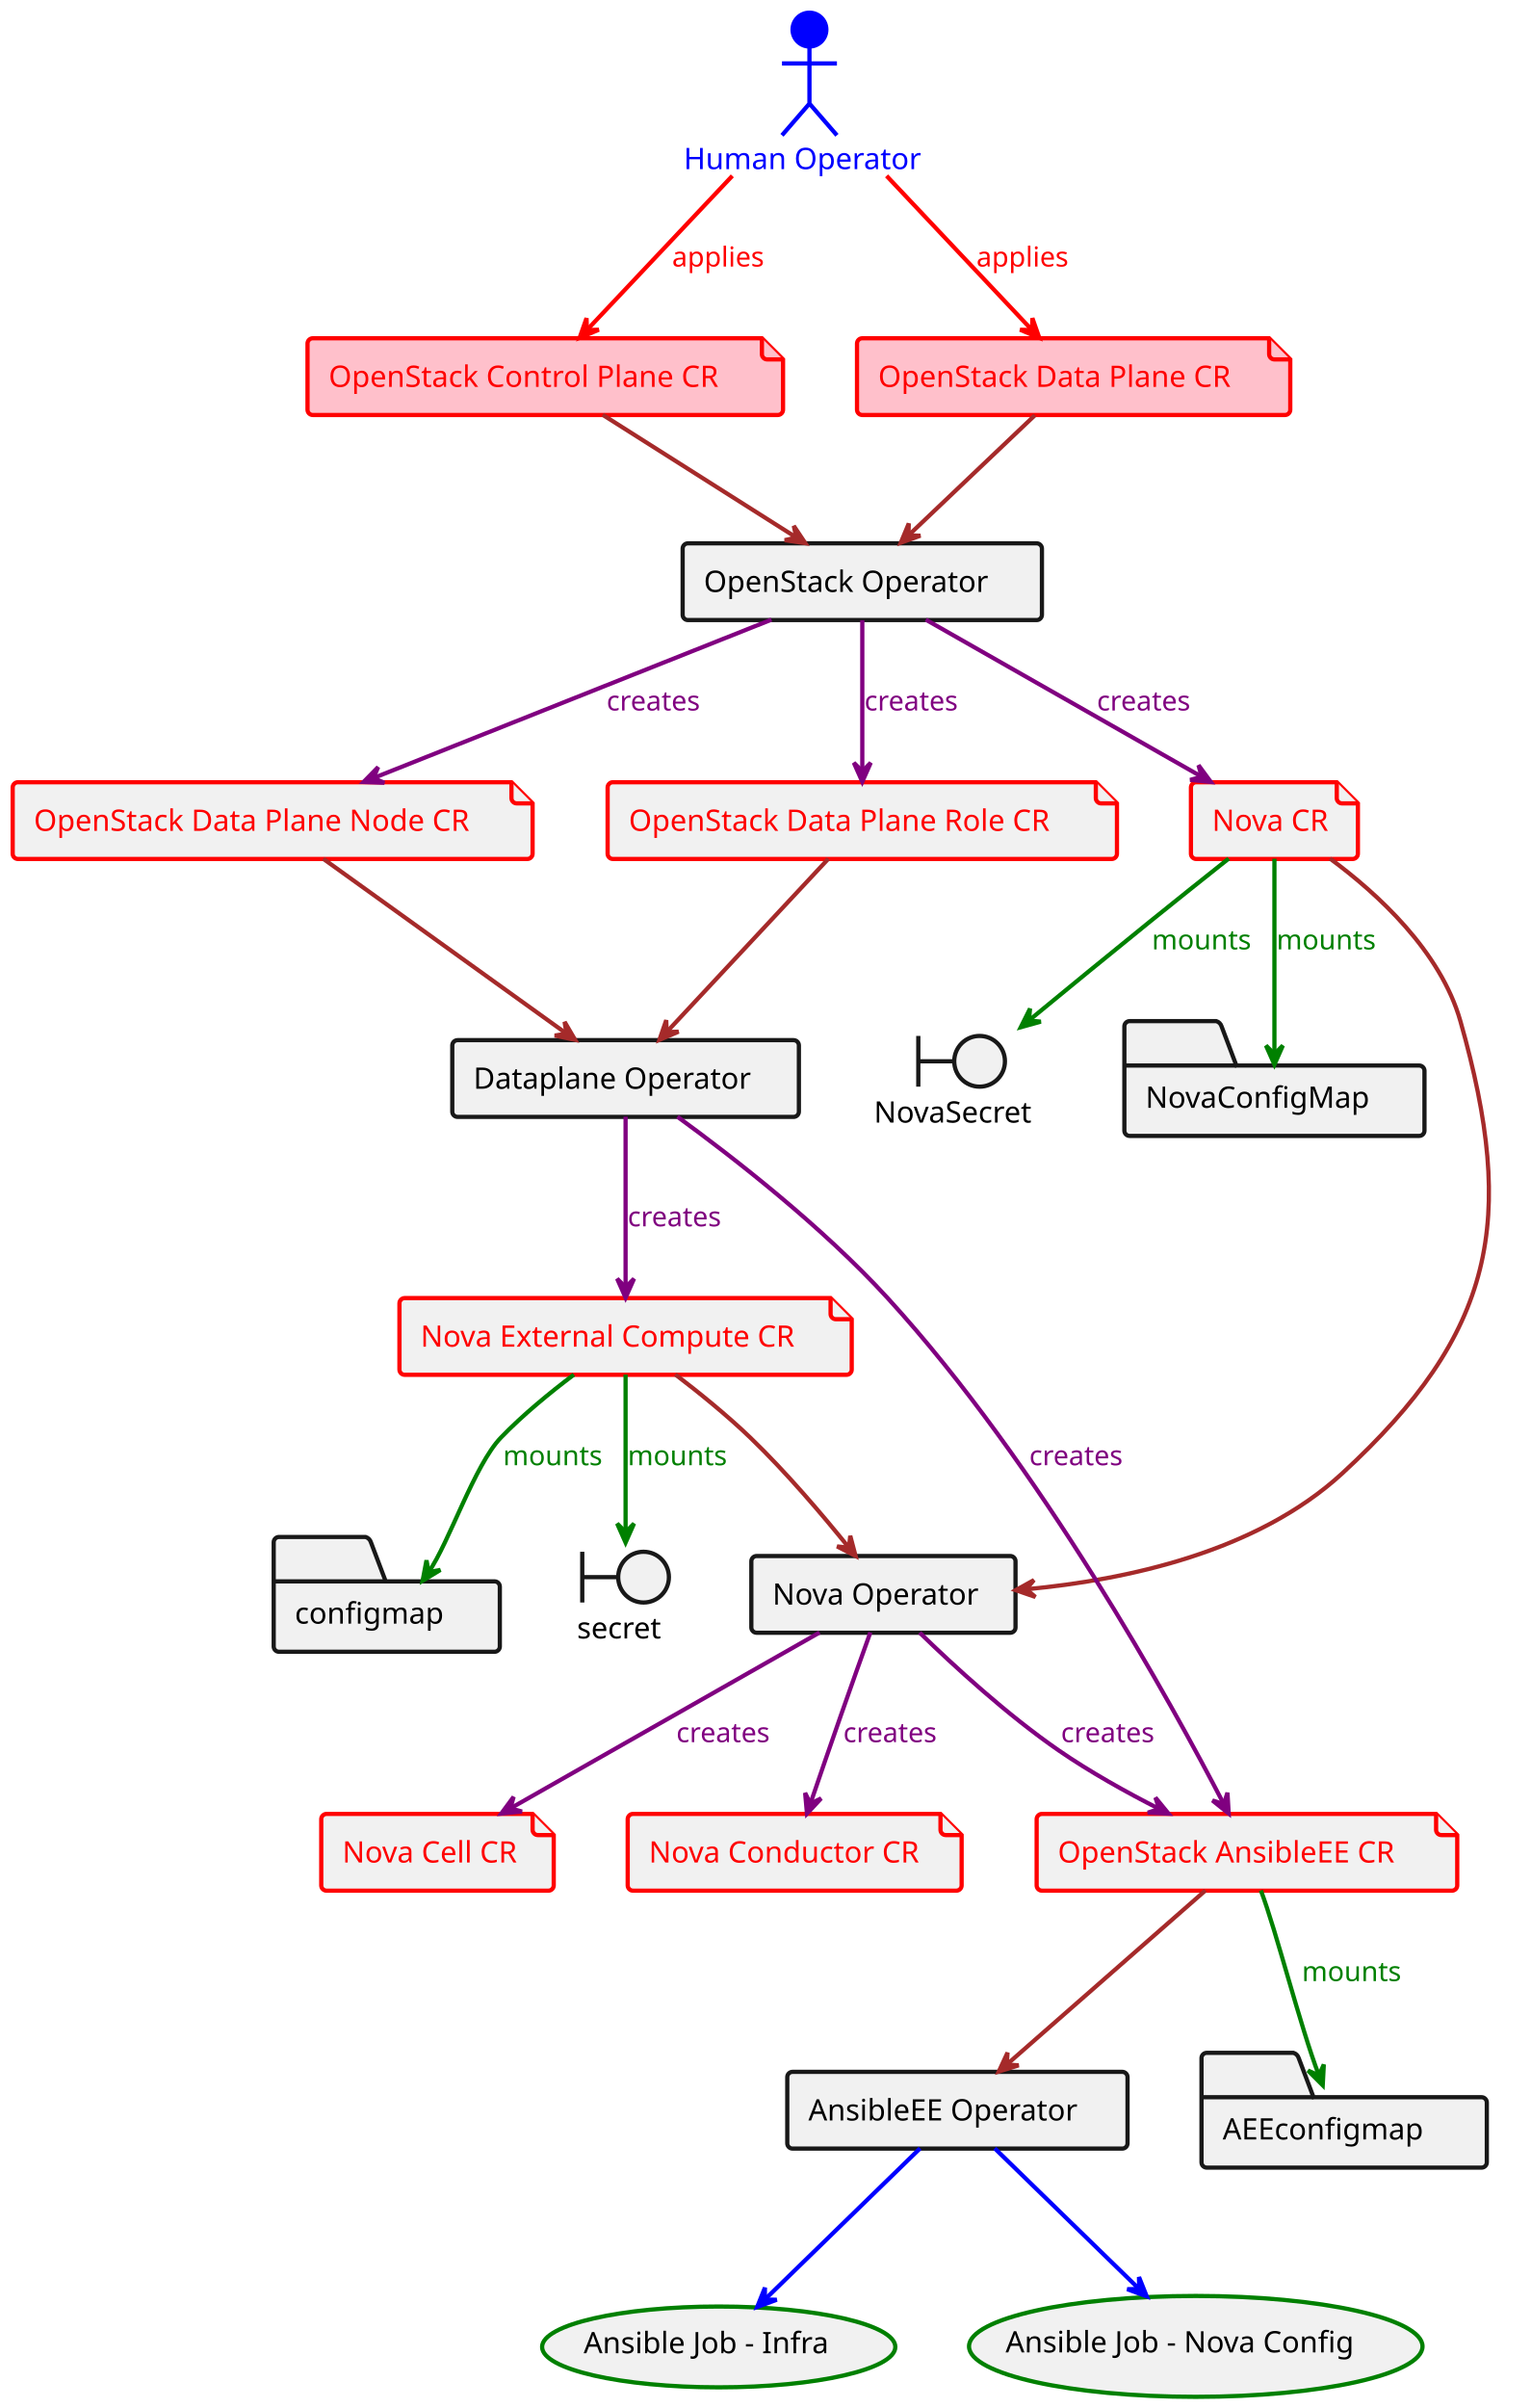
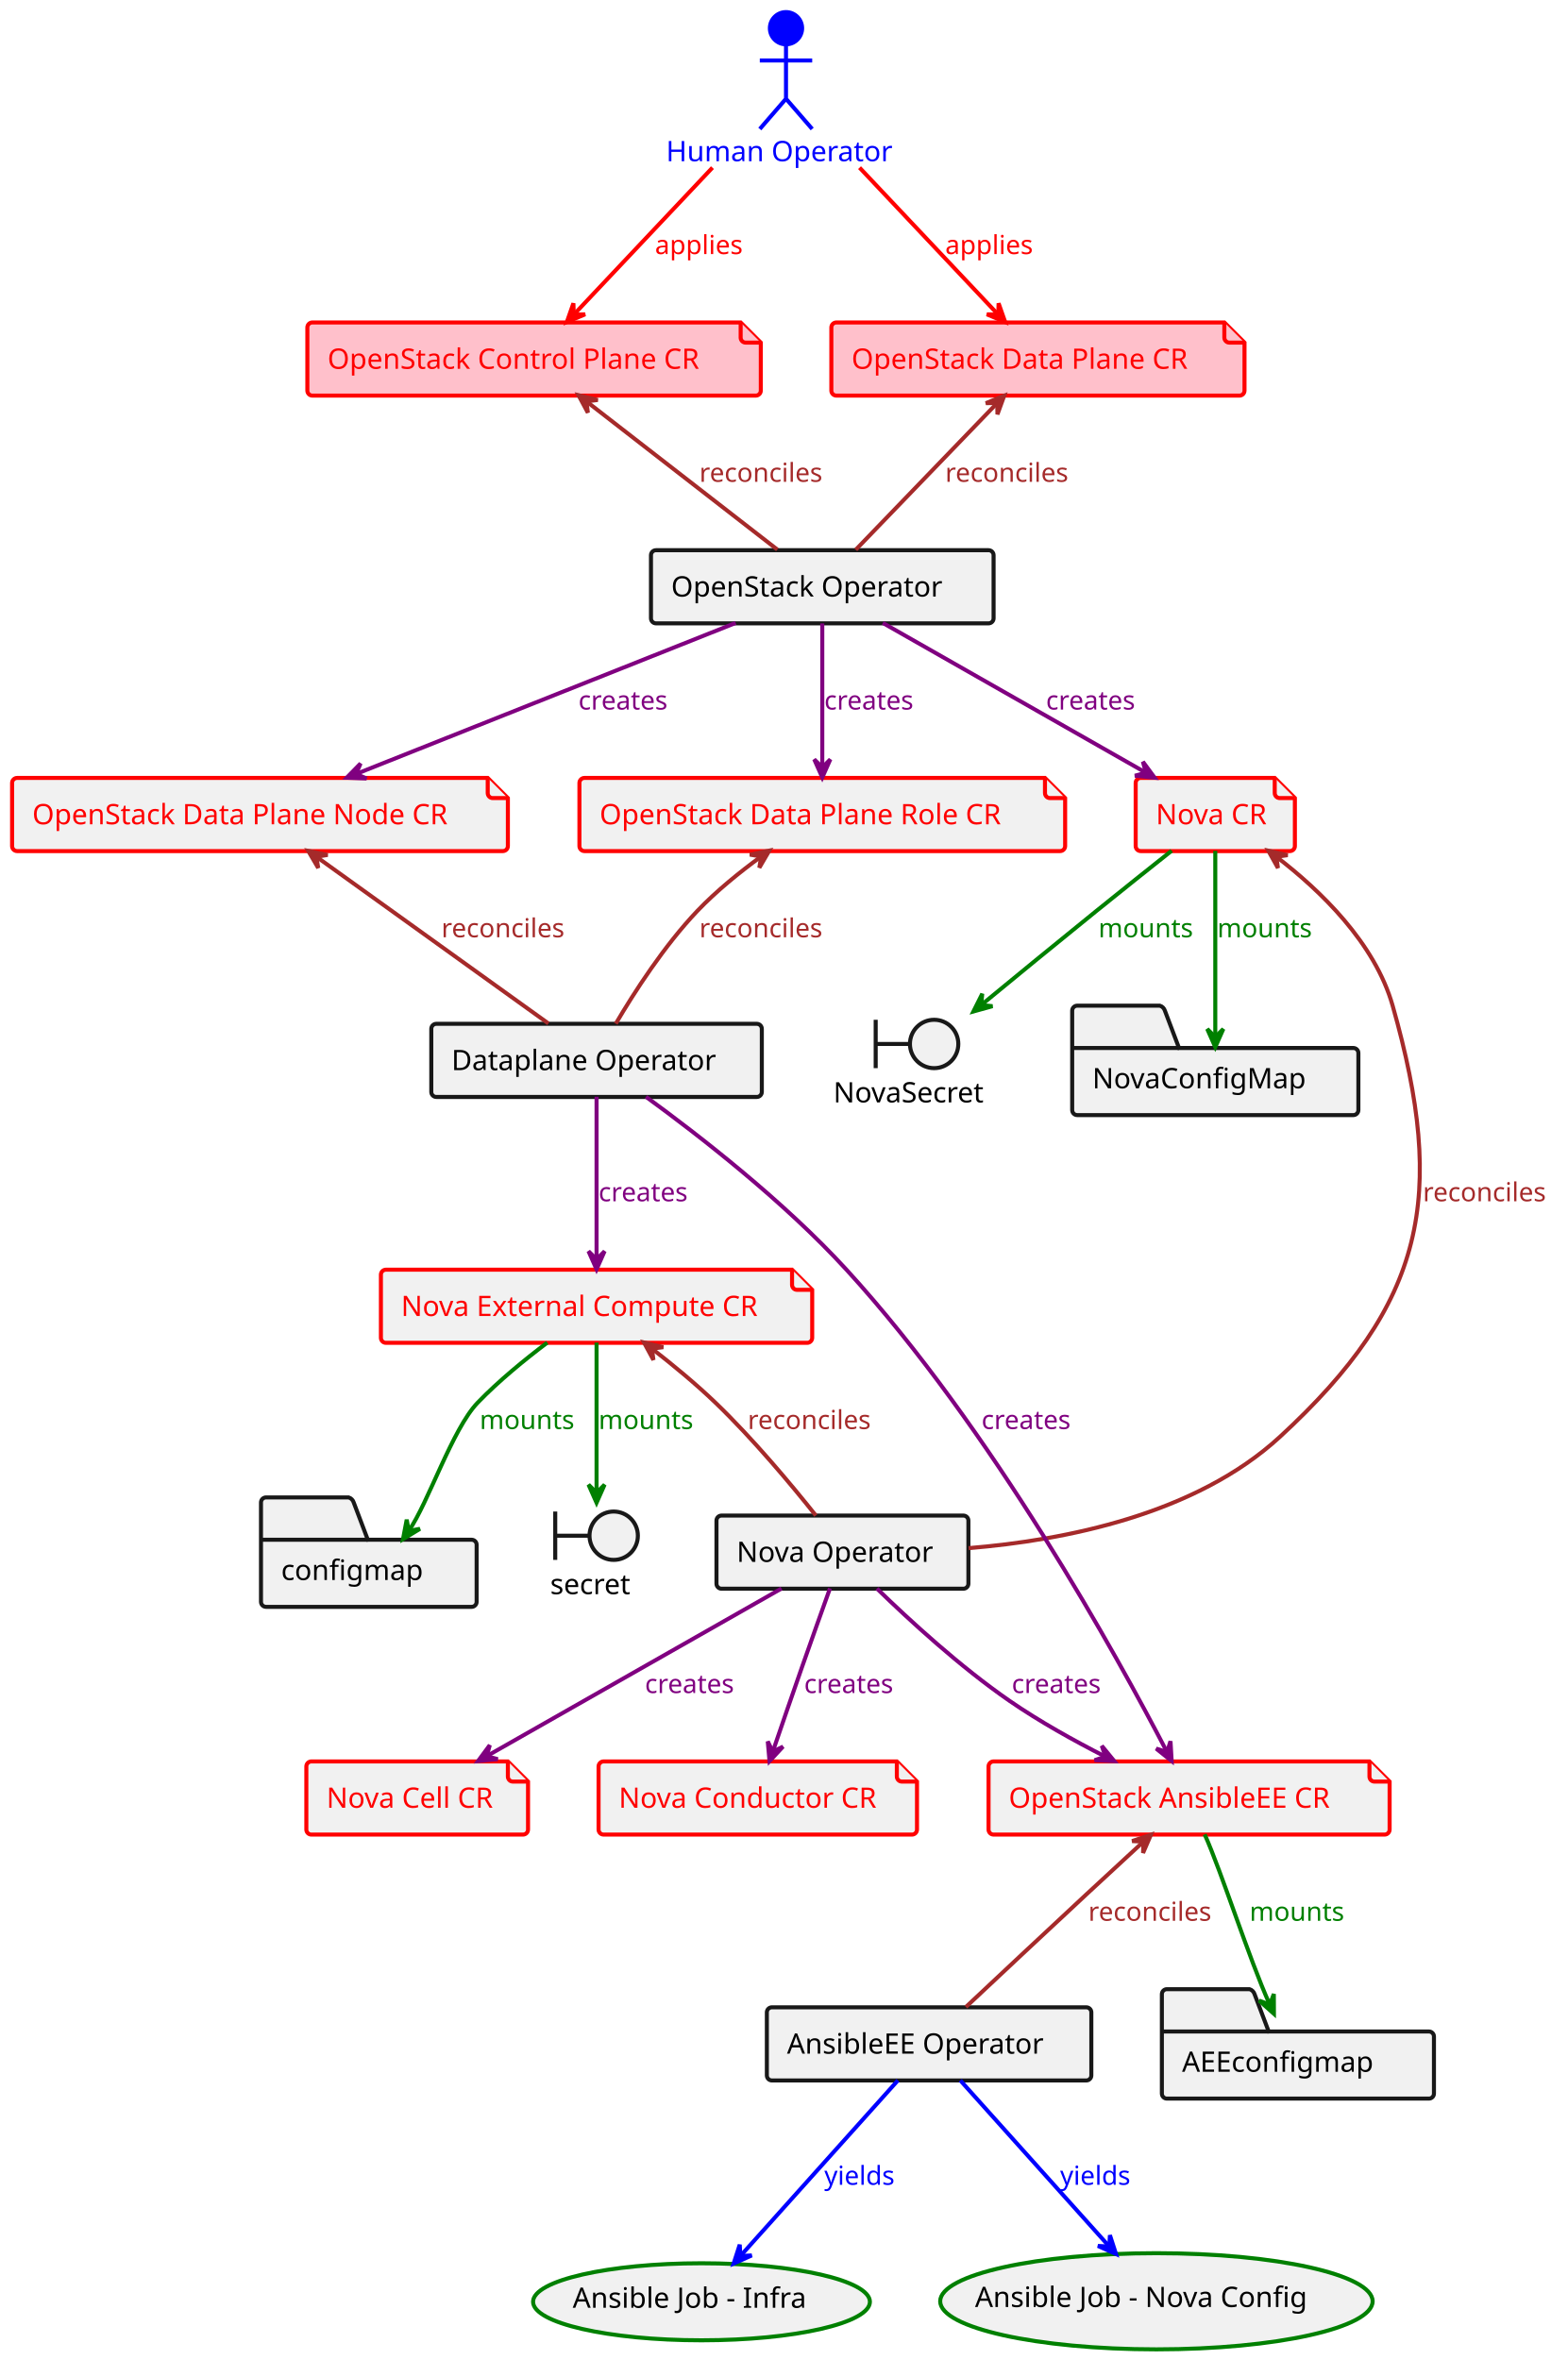
- <svg xmlns="http://www.w3.org/2000/svg" contentStyleType="text/css" height="1139px" preserveAspectRatio="none" style="width:724px;height:1139px;background:#FFFFFF;" version="1.1" viewBox="0 0 724 1139" width="724px" zoomAndPan="magnify">
+ <svg xmlns="http://www.w3.org/2000/svg" contentStyleType="text/css" height="1171px" preserveAspectRatio="none" style="width:778px;height:1171px;background:#FFFFFF;" version="1.1" viewBox="0 0 778 1171" width="778px" zoomAndPan="magnify">
  <defs />
  <g>
    <g id="elem_user">
-       <ellipse cx="383" cy="14" fill="#0000FF" rx="8" ry="8" style="stroke:#0000FF;stroke-width:2.0;" />
-       <path d="M383,22 L383,49 M370,30 L396,30 M383,49 L370,64 M383,49 L396,64 " fill="none" style="stroke:#0000FF;stroke-width:2.0;" />
-       <text fill="#0000FF" font-family="sans-serif" font-size="14" lengthAdjust="spacing" textLength="119" x="323.5" y="79.995">Human Operator</text>
+       <ellipse cx="390" cy="14" fill="#0000FF" rx="8" ry="8" style="stroke:#0000FF;stroke-width:2.0;" />
+       <path d="M390,22 L390,49 M377,30 L403,30 M390,49 L377,64 M390,49 L403,64 " fill="none" style="stroke:#0000FF;stroke-width:2.0;" />
+       <text fill="#0000FF" font-family="sans-serif" font-size="14" lengthAdjust="spacing" textLength="119" x="330.5" y="79.995">Human Operator</text>
    </g>
    <g id="elem_OCPCR">
-       <path d="M145.5,162.5 L145.5,193.797 A2.5,2.5 0 0 0 148,196.297 L368,196.297 A2.5,2.5 0 0 0 370.5,193.797 L370.5,170 L360.5,160 L148,160 A2.5,2.5 0 0 0 145.5,162.5 " fill="#FFC0CB" style="stroke:#FF0000;stroke-width:2.0;" />
-       <path d="M360.5,160 L360.5,167.5 A2.5,2.5 0 0 0 363,170 L370.5,170 " fill="#FFC0CB" style="stroke:#FF0000;stroke-width:2.0;" />
-       <text fill="#FF0000" font-family="sans-serif" font-size="14" lengthAdjust="spacing" textLength="205" x="155.5" y="182.995">OpenStack Control Plane CR</text>
+       <path d="M152.5,162.5 L152.5,193.797 A2.5,2.5 0 0 0 155,196.297 L375,196.297 A2.5,2.5 0 0 0 377.5,193.797 L377.5,170 L367.5,160 L155,160 A2.5,2.5 0 0 0 152.5,162.5 " fill="#FFC0CB" style="stroke:#FF0000;stroke-width:2.0;" />
+       <path d="M367.5,160 L367.5,167.5 A2.5,2.5 0 0 0 370,170 L377.5,170 " fill="#FFC0CB" style="stroke:#FF0000;stroke-width:2.0;" />
+       <text fill="#FF0000" font-family="sans-serif" font-size="14" lengthAdjust="spacing" textLength="205" x="162.5" y="182.995">OpenStack Control Plane CR</text>
    </g>
    <g id="elem_ODPCR">
-       <path d="M405.5,162.5 L405.5,193.797 A2.5,2.5 0 0 0 408,196.297 L608,196.297 A2.5,2.5 0 0 0 610.5,193.797 L610.5,170 L600.5,160 L408,160 A2.5,2.5 0 0 0 405.5,162.5 " fill="#FFC0CB" style="stroke:#FF0000;stroke-width:2.0;" />
-       <path d="M600.5,160 L600.5,167.5 A2.5,2.5 0 0 0 603,170 L610.5,170 " fill="#FFC0CB" style="stroke:#FF0000;stroke-width:2.0;" />
-       <text fill="#FF0000" font-family="sans-serif" font-size="14" lengthAdjust="spacing" textLength="185" x="415.5" y="182.995">OpenStack Data Plane CR</text>
+       <path d="M412.5,162.5 L412.5,193.797 A2.5,2.5 0 0 0 415,196.297 L615,196.297 A2.5,2.5 0 0 0 617.5,193.797 L617.5,170 L607.5,160 L415,160 A2.5,2.5 0 0 0 412.5,162.5 " fill="#FFC0CB" style="stroke:#FF0000;stroke-width:2.0;" />
+       <path d="M607.5,160 L607.5,167.5 A2.5,2.5 0 0 0 610,170 L617.5,170 " fill="#FFC0CB" style="stroke:#FF0000;stroke-width:2.0;" />
+       <text fill="#FF0000" font-family="sans-serif" font-size="14" lengthAdjust="spacing" textLength="185" x="422.5" y="182.995">OpenStack Data Plane CR</text>
    </g>
    <g id="elem_ODPNCR">
-       <path d="M6,372.5 L6,403.797 A2.5,2.5 0 0 0 8.5,406.297 L249.5,406.297 A2.5,2.5 0 0 0 252,403.797 L252,380 L242,370 L8.5,370 A2.5,2.5 0 0 0 6,372.5 " fill="#F1F1F1" style="stroke:#FF0000;stroke-width:2.0;" />
-       <path d="M242,370 L242,377.5 A2.5,2.5 0 0 0 244.5,380 L252,380 " fill="#F1F1F1" style="stroke:#FF0000;stroke-width:2.0;" />
-       <text fill="#FF0000" font-family="sans-serif" font-size="14" lengthAdjust="spacing" textLength="226" x="16" y="392.995">OpenStack Data Plane Node CR</text>
+       <path d="M6,388.5 L6,419.797 A2.5,2.5 0 0 0 8.5,422.297 L249.5,422.297 A2.5,2.5 0 0 0 252,419.797 L252,396 L242,386 L8.5,386 A2.5,2.5 0 0 0 6,388.5 " fill="#F1F1F1" style="stroke:#FF0000;stroke-width:2.0;" />
+       <path d="M242,386 L242,393.5 A2.5,2.5 0 0 0 244.5,396 L252,396 " fill="#F1F1F1" style="stroke:#FF0000;stroke-width:2.0;" />
+       <text fill="#FF0000" font-family="sans-serif" font-size="14" lengthAdjust="spacing" textLength="226" x="16" y="408.995">OpenStack Data Plane Node CR</text>
    </g>
    <g id="elem_ODPRCR">
-       <path d="M287.5,372.5 L287.5,403.797 A2.5,2.5 0 0 0 290,406.297 L526,406.297 A2.5,2.5 0 0 0 528.5,403.797 L528.5,380 L518.5,370 L290,370 A2.5,2.5 0 0 0 287.5,372.5 " fill="#F1F1F1" style="stroke:#FF0000;stroke-width:2.0;" />
-       <path d="M518.5,370 L518.5,377.5 A2.5,2.5 0 0 0 521,380 L528.5,380 " fill="#F1F1F1" style="stroke:#FF0000;stroke-width:2.0;" />
-       <text fill="#FF0000" font-family="sans-serif" font-size="14" lengthAdjust="spacing" textLength="221" x="297.5" y="392.995">OpenStack Data Plane Role CR</text>
+       <path d="M287.5,388.5 L287.5,419.797 A2.5,2.5 0 0 0 290,422.297 L526,422.297 A2.5,2.5 0 0 0 528.5,419.797 L528.5,396 L518.5,386 L290,386 A2.5,2.5 0 0 0 287.5,388.5 " fill="#F1F1F1" style="stroke:#FF0000;stroke-width:2.0;" />
+       <path d="M518.5,386 L518.5,393.5 A2.5,2.5 0 0 0 521,396 L528.5,396 " fill="#F1F1F1" style="stroke:#FF0000;stroke-width:2.0;" />
+       <text fill="#FF0000" font-family="sans-serif" font-size="14" lengthAdjust="spacing" textLength="221" x="297.5" y="408.995">OpenStack Data Plane Role CR</text>
    </g>
    <g id="elem_NCR">
-       <path d="M563.5,372.5 L563.5,403.797 A2.5,2.5 0 0 0 566,406.297 L640,406.297 A2.5,2.5 0 0 0 642.5,403.797 L642.5,380 L632.5,370 L566,370 A2.5,2.5 0 0 0 563.5,372.5 " fill="#F1F1F1" style="stroke:#FF0000;stroke-width:2.0;" />
-       <path d="M632.5,370 L632.5,377.5 A2.5,2.5 0 0 0 635,380 L642.5,380 " fill="#F1F1F1" style="stroke:#FF0000;stroke-width:2.0;" />
-       <text fill="#FF0000" font-family="sans-serif" font-size="14" lengthAdjust="spacing" textLength="59" x="573.5" y="392.995">Nova CR</text>
+       <path d="M563.5,388.5 L563.5,419.797 A2.5,2.5 0 0 0 566,422.297 L640,422.297 A2.5,2.5 0 0 0 642.5,419.797 L642.5,396 L632.5,386 L566,386 A2.5,2.5 0 0 0 563.5,388.5 " fill="#F1F1F1" style="stroke:#FF0000;stroke-width:2.0;" />
+       <path d="M632.5,386 L632.5,393.5 A2.5,2.5 0 0 0 635,396 L642.5,396 " fill="#F1F1F1" style="stroke:#FF0000;stroke-width:2.0;" />
+       <text fill="#FF0000" font-family="sans-serif" font-size="14" lengthAdjust="spacing" textLength="59" x="573.5" y="408.995">Nova CR</text>
    </g>
    <g id="elem_AEECR">
-       <path d="M490.5,860.5 L490.5,891.797 A2.5,2.5 0 0 0 493,894.297 L687,894.297 A2.5,2.5 0 0 0 689.5,891.797 L689.5,868 L679.5,858 L493,858 A2.5,2.5 0 0 0 490.5,860.5 " fill="#F1F1F1" style="stroke:#FF0000;stroke-width:2.0;" />
-       <path d="M679.5,858 L679.5,865.5 A2.5,2.5 0 0 0 682,868 L689.5,868 " fill="#F1F1F1" style="stroke:#FF0000;stroke-width:2.0;" />
-       <text fill="#FF0000" font-family="sans-serif" font-size="14" lengthAdjust="spacing" textLength="179" x="500.5" y="880.995">OpenStack AnsibleEE CR</text>
+       <path d="M490.5,876.5 L490.5,907.797 A2.5,2.5 0 0 0 493,910.297 L687,910.297 A2.5,2.5 0 0 0 689.5,907.797 L689.5,884 L679.5,874 L493,874 A2.5,2.5 0 0 0 490.5,876.5 " fill="#F1F1F1" style="stroke:#FF0000;stroke-width:2.0;" />
+       <path d="M679.5,874 L679.5,881.5 A2.5,2.5 0 0 0 682,884 L689.5,884 " fill="#F1F1F1" style="stroke:#FF0000;stroke-width:2.0;" />
+       <text fill="#FF0000" font-family="sans-serif" font-size="14" lengthAdjust="spacing" textLength="179" x="500.5" y="896.995">OpenStack AnsibleEE CR</text>
    </g>
    <g id="elem_NECCR">
-       <path d="M189,616.5 L189,647.797 A2.5,2.5 0 0 0 191.5,650.297 L400.5,650.297 A2.5,2.5 0 0 0 403,647.797 L403,624 L393,614 L191.5,614 A2.5,2.5 0 0 0 189,616.5 " fill="#F1F1F1" style="stroke:#FF0000;stroke-width:2.0;" />
-       <path d="M393,614 L393,621.5 A2.5,2.5 0 0 0 395.5,624 L403,624 " fill="#F1F1F1" style="stroke:#FF0000;stroke-width:2.0;" />
-       <text fill="#FF0000" font-family="sans-serif" font-size="14" lengthAdjust="spacing" textLength="194" x="199" y="636.995">Nova External Compute CR</text>
+       <path d="M189,632.5 L189,663.797 A2.5,2.5 0 0 0 191.5,666.297 L400.5,666.297 A2.5,2.5 0 0 0 403,663.797 L403,640 L393,630 L191.5,630 A2.5,2.5 0 0 0 189,632.5 " fill="#F1F1F1" style="stroke:#FF0000;stroke-width:2.0;" />
+       <path d="M393,630 L393,637.5 A2.5,2.5 0 0 0 395.5,640 L403,640 " fill="#F1F1F1" style="stroke:#FF0000;stroke-width:2.0;" />
+       <text fill="#FF0000" font-family="sans-serif" font-size="14" lengthAdjust="spacing" textLength="194" x="199" y="652.995">Nova External Compute CR</text>
    </g>
    <g id="elem_NCeCR">
-       <path d="M152,860.5 L152,891.797 A2.5,2.5 0 0 0 154.5,894.297 L259.5,894.297 A2.5,2.5 0 0 0 262,891.797 L262,868 L252,858 L154.5,858 A2.5,2.5 0 0 0 152,860.5 " fill="#F1F1F1" style="stroke:#FF0000;stroke-width:2.0;" />
-       <path d="M252,858 L252,865.5 A2.5,2.5 0 0 0 254.5,868 L262,868 " fill="#F1F1F1" style="stroke:#FF0000;stroke-width:2.0;" />
-       <text fill="#FF0000" font-family="sans-serif" font-size="14" lengthAdjust="spacing" textLength="90" x="162" y="880.995">Nova Cell CR</text>
+       <path d="M152,876.5 L152,907.797 A2.5,2.5 0 0 0 154.5,910.297 L259.5,910.297 A2.5,2.5 0 0 0 262,907.797 L262,884 L252,874 L154.5,874 A2.5,2.5 0 0 0 152,876.5 " fill="#F1F1F1" style="stroke:#FF0000;stroke-width:2.0;" />
+       <path d="M252,874 L252,881.5 A2.5,2.5 0 0 0 254.5,884 L262,884 " fill="#F1F1F1" style="stroke:#FF0000;stroke-width:2.0;" />
+       <text fill="#FF0000" font-family="sans-serif" font-size="14" lengthAdjust="spacing" textLength="90" x="162" y="896.995">Nova Cell CR</text>
    </g>
    <g id="elem_NCoCR">
-       <path d="M297,860.5 L297,891.797 A2.5,2.5 0 0 0 299.5,894.297 L452.5,894.297 A2.5,2.5 0 0 0 455,891.797 L455,868 L445,858 L299.5,858 A2.5,2.5 0 0 0 297,860.5 " fill="#F1F1F1" style="stroke:#FF0000;stroke-width:2.0;" />
-       <path d="M445,858 L445,865.5 A2.5,2.5 0 0 0 447.5,868 L455,868 " fill="#F1F1F1" style="stroke:#FF0000;stroke-width:2.0;" />
-       <text fill="#FF0000" font-family="sans-serif" font-size="14" lengthAdjust="spacing" textLength="138" x="307" y="880.995">Nova Conductor CR</text>
+       <path d="M297,876.5 L297,907.797 A2.5,2.5 0 0 0 299.5,910.297 L452.5,910.297 A2.5,2.5 0 0 0 455,907.797 L455,884 L445,874 L299.5,874 A2.5,2.5 0 0 0 297,876.5 " fill="#F1F1F1" style="stroke:#FF0000;stroke-width:2.0;" />
+       <path d="M445,874 L445,881.5 A2.5,2.5 0 0 0 447.5,884 L455,884 " fill="#F1F1F1" style="stroke:#FF0000;stroke-width:2.0;" />
+       <text fill="#FF0000" font-family="sans-serif" font-size="14" lengthAdjust="spacing" textLength="138" x="307" y="896.995">Nova Conductor CR</text>
    </g>
    <g id="elem_OSOp">
-       <rect fill="#F1F1F1" height="36.297" rx="2.5" ry="2.5" style="stroke:#181818;stroke-width:2.0;" width="170" x="323" y="257" />
-       <text fill="#000000" font-family="sans-serif" font-size="14" lengthAdjust="spacing" textLength="150" x="333" y="279.995">OpenStack Operator</text>
+       <rect fill="#F1F1F1" height="36.297" rx="2.5" ry="2.5" style="stroke:#181818;stroke-width:2.0;" width="170" x="323" y="273" />
+       <text fill="#000000" font-family="sans-serif" font-size="14" lengthAdjust="spacing" textLength="150" x="333" y="295.995">OpenStack Operator</text>
    </g>
    <g id="elem_DOp">
-       <rect fill="#F1F1F1" height="36.297" rx="2.5" ry="2.5" style="stroke:#181818;stroke-width:2.0;" width="164" x="214" y="492" />
-       <text fill="#000000" font-family="sans-serif" font-size="14" lengthAdjust="spacing" textLength="144" x="224" y="514.995">Dataplane Operator</text>
+       <rect fill="#F1F1F1" height="36.297" rx="2.5" ry="2.5" style="stroke:#181818;stroke-width:2.0;" width="164" x="214" y="508" />
+       <text fill="#000000" font-family="sans-serif" font-size="14" lengthAdjust="spacing" textLength="144" x="224" y="530.995">Dataplane Operator</text>
    </g>
    <g id="elem_NOp">
-       <rect fill="#F1F1F1" height="36.297" rx="2.5" ry="2.5" style="stroke:#181818;stroke-width:2.0;" width="125" x="355.5" y="736" />
-       <text fill="#000000" font-family="sans-serif" font-size="14" lengthAdjust="spacing" textLength="105" x="365.5" y="758.995">Nova Operator</text>
+       <rect fill="#F1F1F1" height="36.297" rx="2.5" ry="2.5" style="stroke:#181818;stroke-width:2.0;" width="125" x="355.5" y="752" />
+       <text fill="#000000" font-family="sans-serif" font-size="14" lengthAdjust="spacing" textLength="105" x="365.5" y="774.995">Nova Operator</text>
    </g>
    <g id="elem_AEEOp">
-       <rect fill="#F1F1F1" height="36.297" rx="2.5" ry="2.5" style="stroke:#181818;stroke-width:2.0;" width="161" x="372.5" y="980" />
-       <text fill="#000000" font-family="sans-serif" font-size="14" lengthAdjust="spacing" textLength="141" x="382.5" y="1002.995">AnsibleEE Operator</text>
+       <rect fill="#F1F1F1" height="36.297" rx="2.5" ry="2.5" style="stroke:#181818;stroke-width:2.0;" width="161" x="380.5" y="996" />
+       <text fill="#000000" font-family="sans-serif" font-size="14" lengthAdjust="spacing" textLength="141" x="390.5" y="1018.995">AnsibleEE Operator</text>
    </g>
    <g id="elem_AJI">
-       <ellipse cx="340.066" cy="1110.113" fill="#F1F1F1" rx="83.566" ry="19.113" style="stroke:#008000;stroke-width:2.0;" />
-       <text fill="#000000" font-family="sans-serif" font-size="14" lengthAdjust="spacing" textLength="127" x="276.162" y="1113.097">Ansible Job - Infra</text>
+       <ellipse cx="348.066" cy="1142.113" fill="#F1F1F1" rx="83.566" ry="19.113" style="stroke:#008000;stroke-width:2.0;" />
+       <text fill="#000000" font-family="sans-serif" font-size="14" lengthAdjust="spacing" textLength="127" x="284.162" y="1145.097">Ansible Job - Infra</text>
    </g>
    <g id="elem_AJNC">
-       <ellipse cx="565.788" cy="1109.858" fill="#F1F1F1" rx="107.288" ry="23.858" style="stroke:#008000;stroke-width:2.0;" />
-       <text fill="#000000" font-family="sans-serif" font-size="14" lengthAdjust="spacing" textLength="180" x="475.788" y="1112.704">Ansible Job - Nova Config</text>
+       <ellipse cx="573.788" cy="1141.858" fill="#F1F1F1" rx="107.288" ry="23.858" style="stroke:#008000;stroke-width:2.0;" />
+       <text fill="#000000" font-family="sans-serif" font-size="14" lengthAdjust="spacing" textLength="180" x="483.788" y="1144.704">Ansible Job - Nova Config</text>
    </g>
    <g id="elem_secret">
-       <path d="M275.5,734 L275.5,758 M275.5,746 L292.5,746 " fill="none" style="stroke:#181818;stroke-width:2.0;" />
-       <ellipse cx="304.5" cy="746" fill="#F1F1F1" rx="12" ry="12" style="stroke:#181818;stroke-width:2.0;" />
-       <text fill="#000000" font-family="sans-serif" font-size="14" lengthAdjust="spacing" textLength="46" x="273" y="774.995">secret</text>
+       <path d="M275.5,750 L275.5,774 M275.5,762 L292.5,762 " fill="none" style="stroke:#181818;stroke-width:2.0;" />
+       <ellipse cx="304.5" cy="762" fill="#F1F1F1" rx="12" ry="12" style="stroke:#181818;stroke-width:2.0;" />
+       <text fill="#000000" font-family="sans-serif" font-size="14" lengthAdjust="spacing" textLength="46" x="273" y="790.995">secret</text>
    </g>
    <g id="elem_NovaSecret">
-       <path d="M434.5,490 L434.5,514 M434.5,502 L451.5,502 " fill="none" style="stroke:#181818;stroke-width:2.0;" />
-       <ellipse cx="463.5" cy="502" fill="#F1F1F1" rx="12" ry="12" style="stroke:#181818;stroke-width:2.0;" />
-       <text fill="#000000" font-family="sans-serif" font-size="14" lengthAdjust="spacing" textLength="83" x="413.5" y="530.995">NovaSecret</text>
+       <path d="M434.5,506 L434.5,530 M434.5,518 L451.5,518 " fill="none" style="stroke:#181818;stroke-width:2.0;" />
+       <ellipse cx="463.5" cy="518" fill="#F1F1F1" rx="12" ry="12" style="stroke:#181818;stroke-width:2.0;" />
+       <text fill="#000000" font-family="sans-serif" font-size="14" lengthAdjust="spacing" textLength="83" x="413.5" y="546.995">NovaSecret</text>
    </g>
    <g id="elem_configmap">
-       <path d="M132,727 L173,727 A3.75,3.75 0 0 1 175.5,729.5 L182.5,748 L234,748 A2.5,2.5 0 0 1 236.5,750.5 L236.5,778.797 A2.5,2.5 0 0 1 234,781.297 L132,781.297 A2.5,2.5 0 0 1 129.5,778.797 L129.5,729.5 A2.5,2.5 0 0 1 132,727 " fill="#F1F1F1" style="stroke:#181818;stroke-width:2.0;" />
-       <line style="stroke:#181818;stroke-width:2.0;" x1="129.5" x2="182.5" y1="748" y2="748" />
-       <text fill="#000000" font-family="sans-serif" font-size="14" lengthAdjust="spacing" textLength="77" x="139.5" y="767.995">configmap</text>
+       <path d="M132,743 L173,743 A3.75,3.75 0 0 1 175.5,745.5 L182.5,764 L234,764 A2.5,2.5 0 0 1 236.5,766.5 L236.5,794.797 A2.5,2.5 0 0 1 234,797.297 L132,797.297 A2.5,2.5 0 0 1 129.5,794.797 L129.5,745.5 A2.5,2.5 0 0 1 132,743 " fill="#F1F1F1" style="stroke:#181818;stroke-width:2.0;" />
+       <line style="stroke:#181818;stroke-width:2.0;" x1="129.5" x2="182.5" y1="764" y2="764" />
+       <text fill="#000000" font-family="sans-serif" font-size="14" lengthAdjust="spacing" textLength="77" x="139.5" y="783.995">configmap</text>
    </g>
    <g id="elem_NovaConfigMap">
-       <path d="M534.5,483 L575.5,483 A3.75,3.75 0 0 1 578,485.5 L585,504 L671.5,504 A2.5,2.5 0 0 1 674,506.5 L674,534.797 A2.5,2.5 0 0 1 671.5,537.297 L534.5,537.297 A2.5,2.5 0 0 1 532,534.797 L532,485.5 A2.5,2.5 0 0 1 534.5,483 " fill="#F1F1F1" style="stroke:#181818;stroke-width:2.0;" />
-       <line style="stroke:#181818;stroke-width:2.0;" x1="532" x2="585" y1="504" y2="504" />
-       <text fill="#000000" font-family="sans-serif" font-size="14" lengthAdjust="spacing" textLength="112" x="542" y="523.995">NovaConfigMap</text>
+       <path d="M534.5,499 L575.5,499 A3.75,3.75 0 0 1 578,501.5 L585,520 L671.5,520 A2.5,2.5 0 0 1 674,522.5 L674,550.797 A2.5,2.5 0 0 1 671.5,553.297 L534.5,553.297 A2.5,2.5 0 0 1 532,550.797 L532,501.5 A2.5,2.5 0 0 1 534.5,499 " fill="#F1F1F1" style="stroke:#181818;stroke-width:2.0;" />
+       <line style="stroke:#181818;stroke-width:2.0;" x1="532" x2="585" y1="520" y2="520" />
+       <text fill="#000000" font-family="sans-serif" font-size="14" lengthAdjust="spacing" textLength="112" x="542" y="539.995">NovaConfigMap</text>
    </g>
    <g id="elem_AEEconfigmap">
-       <path d="M571,971 L612,971 A3.75,3.75 0 0 1 614.5,973.5 L621.5,992 L701,992 A2.5,2.5 0 0 1 703.5,994.5 L703.5,1022.797 A2.5,2.5 0 0 1 701,1025.297 L571,1025.297 A2.5,2.5 0 0 1 568.5,1022.797 L568.5,973.5 A2.5,2.5 0 0 1 571,971 " fill="#F1F1F1" style="stroke:#181818;stroke-width:2.0;" />
-       <line style="stroke:#181818;stroke-width:2.0;" x1="568.5" x2="621.5" y1="992" y2="992" />
-       <text fill="#000000" font-family="sans-serif" font-size="14" lengthAdjust="spacing" textLength="105" x="578.5" y="1011.995">AEEconfigmap</text>
+       <path d="M579,987 L620,987 A3.75,3.75 0 0 1 622.5,989.5 L629.5,1008 L709,1008 A2.5,2.5 0 0 1 711.5,1010.5 L711.5,1038.797 A2.5,2.5 0 0 1 709,1041.297 L579,1041.297 A2.5,2.5 0 0 1 576.5,1038.797 L576.5,989.5 A2.5,2.5 0 0 1 579,987 " fill="#F1F1F1" style="stroke:#181818;stroke-width:2.0;" />
+       <line style="stroke:#181818;stroke-width:2.0;" x1="576.5" x2="629.5" y1="1008" y2="1008" />
+       <text fill="#000000" font-family="sans-serif" font-size="14" lengthAdjust="spacing" textLength="105" x="586.5" y="1027.995">AEEconfigmap</text>
    </g>
    <g id="link_user_OCPCR">
-       <path d="M346.509,83.18 C324.08,106.96 296.211,136.496 277.806,156.006 " fill="none" id="user-to-OCPCR" style="stroke:#FF0000;stroke-width:2.0;" />
-       <polygon fill="#FF0000" points="274.255,159.769,283.341,155.968,277.686,156.132,277.522,150.478,274.255,159.769" style="stroke:#FF0000;stroke-width:2.0;" />
-       <text fill="#FF0000" font-family="sans-serif" font-size="13" lengthAdjust="spacing" textLength="45" x="318" y="126.067">applies</text>
+       <path d="M353.509,83.18 C331.08,106.96 303.211,136.5 284.806,156.01 " fill="none" id="user-to-OCPCR" style="stroke:#FF0000;stroke-width:2.0;" />
+       <polygon fill="#FF0000" points="281.255,159.77,290.339,155.965,284.685,156.132,284.518,150.477,281.255,159.77" style="stroke:#FF0000;stroke-width:2.0;" />
+       <text fill="#FF0000" font-family="sans-serif" font-size="13" lengthAdjust="spacing" textLength="45" x="325" y="126.067">applies</text>
    </g>
    <g id="link_user_ODPCR">
-       <path d="M419.491,83.18 C441.92,106.96 469.789,136.496 488.194,156.006 " fill="none" id="user-to-ODPCR" style="stroke:#FF0000;stroke-width:2.0;" />
-       <polygon fill="#FF0000" points="491.745,159.769,488.478,150.478,488.314,156.132,482.659,155.968,491.745,159.769" style="stroke:#FF0000;stroke-width:2.0;" />
-       <text fill="#FF0000" font-family="sans-serif" font-size="13" lengthAdjust="spacing" textLength="45" x="462" y="126.067">applies</text>
+       <path d="M426.491,83.18 C448.92,106.96 476.789,136.5 495.194,156.01 " fill="none" id="user-to-ODPCR" style="stroke:#FF0000;stroke-width:2.0;" />
+       <polygon fill="#FF0000" points="498.745,159.77,495.482,150.477,495.315,156.132,489.661,155.965,498.745,159.77" style="stroke:#FF0000;stroke-width:2.0;" />
+       <text fill="#FF0000" font-family="sans-serif" font-size="13" lengthAdjust="spacing" textLength="45" x="469" y="126.067">applies</text>
    </g>
    <g id="link_OCPCR_OSOp">
-       <path d="M285.164,196.204 C310.968,212.547 349.739,237.102 376.8,254.24 " fill="none" id="OCPCR-to-OSOp" style="stroke:#A52A2A;stroke-width:2.0;" />
-       <polygon fill="#A52A2A" points="381.038,256.924,375.573,248.73,376.813,254.25,371.294,255.49,381.038,256.924" style="stroke:#A52A2A;stroke-width:2.0;" />
+       <path d="M291.248,199.374 C318.345,220.408 360.164,252.869 385.709,272.697 " fill="none" id="OCPCR-backto-OSOp" style="stroke:#A52A2A;stroke-width:2.0;" />
+       <polygon fill="#A52A2A" points="287.03,196.1,291.687,204.778,290.98,199.166,296.592,198.458,287.03,196.1" style="stroke:#A52A2A;stroke-width:2.0;" />
+       <text fill="#A52A2A" font-family="sans-serif" font-size="13" lengthAdjust="spacing" textLength="64" x="347" y="239.067">reconciles</text>
    </g>
    <g id="link_ODPCR_OSOp">
-       <path d="M489.658,196.424 C472.884,212.36 448.033,235.968 430.155,252.952 " fill="none" id="ODPCR-to-OSOp" style="stroke:#A52A2A;stroke-width:2.0;" />
-       <polygon fill="#A52A2A" points="426.225,256.686,435.505,253.387,429.85,253.242,429.995,247.587,426.225,256.686" style="stroke:#A52A2A;stroke-width:2.0;" />
+       <path d="M494.615,200.147 C474.297,221.225 443.476,253.198 424.601,272.778 " fill="none" id="ODPCR-backto-OSOp" style="stroke:#A52A2A;stroke-width:2.0;" />
+       <polygon fill="#A52A2A" points="498.281,196.344,489.155,200.048,494.811,199.944,494.915,205.6,498.281,196.344" style="stroke:#A52A2A;stroke-width:2.0;" />
+       <text fill="#A52A2A" font-family="sans-serif" font-size="13" lengthAdjust="spacing" textLength="64" x="469" y="239.067">reconciles</text>
    </g>
    <g id="link_OSOp_NCR">
-       <path d="M438.041,293.1 C473.254,313.145 531.492,346.295 568.517,367.371 " fill="none" id="OSOp-to-NCR" style="stroke:#800080;stroke-width:2.0;" />
-       <polygon fill="#800080" points="572.924,369.88,567.083,361.95,568.579,367.406,563.124,368.902,572.924,369.88" style="stroke:#800080;stroke-width:2.0;" />
-       <text fill="#800080" font-family="sans-serif" font-size="13" lengthAdjust="spacing" textLength="48" x="519" y="336.067">creates</text>
+       <path d="M438.041,309.1 C473.254,329.145 531.492,362.295 568.517,383.371 " fill="none" id="OSOp-to-NCR" style="stroke:#800080;stroke-width:2.0;" />
+       <polygon fill="#800080" points="572.924,385.88,567.083,377.95,568.579,383.406,563.124,384.902,572.924,385.88" style="stroke:#800080;stroke-width:2.0;" />
+       <text fill="#800080" font-family="sans-serif" font-size="13" lengthAdjust="spacing" textLength="48" x="519" y="352.067">creates</text>
    </g>
    <g id="link_OSOp_ODPNCR">
-       <path d="M365.018,293.1 C314.124,313.348 229.614,346.971 176.731,368.01 " fill="none" id="OSOp-to-ODPNCR" style="stroke:#800080;stroke-width:2.0;" />
-       <polygon fill="#800080" points="172.031,369.88,181.872,370.269,176.677,368.031,178.914,362.836,172.031,369.88" style="stroke:#800080;stroke-width:2.0;" />
-       <text fill="#800080" font-family="sans-serif" font-size="13" lengthAdjust="spacing" textLength="48" x="287" y="336.067">creates</text>
+       <path d="M365.018,309.1 C314.124,329.348 229.614,362.971 176.731,384.01 " fill="none" id="OSOp-to-ODPNCR" style="stroke:#800080;stroke-width:2.0;" />
+       <polygon fill="#800080" points="172.031,385.88,181.872,386.269,176.677,384.031,178.914,378.836,172.031,385.88" style="stroke:#800080;stroke-width:2.0;" />
+       <text fill="#800080" font-family="sans-serif" font-size="13" lengthAdjust="spacing" textLength="48" x="287" y="352.067">creates</text>
    </g>
    <g id="link_OSOp_ODPRCR">
-       <path d="M408,293.344 C408,312.568 408,343.63 408,364.661 " fill="none" id="OSOp-to-ODPRCR" style="stroke:#800080;stroke-width:2.0;" />
-       <polygon fill="#800080" points="408,369.778,412,360.778,408,364.778,404,360.778,408,369.778" style="stroke:#800080;stroke-width:2.0;" />
-       <text fill="#800080" font-family="sans-serif" font-size="13" lengthAdjust="spacing" textLength="48" x="409" y="336.067">creates</text>
+       <path d="M408,309.344 C408,328.568 408,359.63 408,380.661 " fill="none" id="OSOp-to-ODPRCR" style="stroke:#800080;stroke-width:2.0;" />
+       <polygon fill="#800080" points="408,385.778,412,376.778,408,380.778,404,376.778,408,385.778" style="stroke:#800080;stroke-width:2.0;" />
+       <text fill="#800080" font-family="sans-serif" font-size="13" lengthAdjust="spacing" textLength="48" x="409" y="352.067">creates</text>
    </g>
    <g id="link_ODPNCR_DOp">
-       <path d="M152.927,406.193 C183.31,428.025 235.649,465.634 267.899,488.808 " fill="none" id="ODPNCR-to-DOp" style="stroke:#A52A2A;stroke-width:2.0;" />
-       <polygon fill="#A52A2A" points="272.117,491.839,267.142,483.339,268.057,488.921,262.474,489.836,272.117,491.839" style="stroke:#A52A2A;stroke-width:2.0;" />
+       <path d="M157.148,425.226 C189.418,448.414 241.756,486.022 272.117,507.839 " fill="none" id="ODPNCR-backto-DOp" style="stroke:#A52A2A;stroke-width:2.0;" />
+       <polygon fill="#A52A2A" points="152.927,422.193,157.9,430.694,156.987,425.111,162.57,424.198,152.927,422.193" style="stroke:#A52A2A;stroke-width:2.0;" />
+       <text fill="#A52A2A" font-family="sans-serif" font-size="13" lengthAdjust="spacing" textLength="64" x="219" y="465.067">reconciles</text>
    </g>
    <g id="link_ODPRCR_DOp">
-       <path d="M391.953,406.193 C371.826,427.758 337.332,464.715 315.647,487.95 " fill="none" id="ODPRCR-to-DOp" style="stroke:#A52A2A;stroke-width:2.0;" />
-       <polygon fill="#A52A2A" points="312.017,491.839,321.083,487.99,315.429,488.184,315.235,482.531,312.017,491.839" style="stroke:#A52A2A;stroke-width:2.0;" />
+       <path d="M377.574,425.047 C366.965,432.792 355.378,442.159 346,452 C329.573,469.236 314.709,492.362 305.537,507.926 " fill="none" id="ODPRCR-backto-DOp" style="stroke:#A52A2A;stroke-width:2.0;" />
+       <polygon fill="#A52A2A" points="381.74,422.051,372.098,424.058,377.681,424.97,376.768,430.553,381.74,422.051" style="stroke:#A52A2A;stroke-width:2.0;" />
+       <text fill="#A52A2A" font-family="sans-serif" font-size="13" lengthAdjust="spacing" textLength="64" x="347" y="465.067">reconciles</text>
    </g>
    <g id="link_NCR_NOp">
-       <path d="M629.303,406.103 C651.668,422.591 681.605,449.881 691,483 C717.831,577.582 707.38,630.466 635,697 C594.649,734.092 533,747.319 485.71,751.715 " fill="none" id="NCR-to-NOp" style="stroke:#A52A2A;stroke-width:2.0;" />
-       <polygon fill="#A52A2A" points="480.6,752.161,489.913,755.364,485.581,751.727,489.219,747.394,480.6,752.161" style="stroke:#A52A2A;stroke-width:2.0;" />
+       <path d="M633.307,425.112 C655.106,441.809 682.155,467.821 691,499 C717.831,593.582 707.38,646.466 635,713 C593.179,751.443 528.479,764.251 480.6,768.161 " fill="none" id="NCR-backto-NOp" style="stroke:#A52A2A;stroke-width:2.0;" />
+       <polygon fill="#A52A2A" points="629.303,422.103,634.094,430.708,633.3,425.107,638.901,424.313,629.303,422.103" style="stroke:#A52A2A;stroke-width:2.0;" />
+       <text fill="#A52A2A" font-family="sans-serif" font-size="13" lengthAdjust="spacing" textLength="64" x="706" y="596.067">reconciles</text>
    </g>
    <g id="link_DOp_AEECR">
-       <path d="M320.531,528.225 C346.845,547.388 389.022,580.135 420,614 C492.339,693.081 554.563,806.151 578.976,853.183 " fill="none" id="DOp-to-AEECR" style="stroke:#800080;stroke-width:2.0;" />
-       <polygon fill="#800080" points="581.356,857.791,580.779,847.959,579.061,853.349,573.672,851.631,581.356,857.791" style="stroke:#800080;stroke-width:2.0;" />
-       <text fill="#800080" font-family="sans-serif" font-size="13" lengthAdjust="spacing" textLength="48" x="487" y="693.067">creates</text>
+       <path d="M320.531,544.225 C346.845,563.388 389.022,596.135 420,630 C492.339,709.081 554.563,822.151 578.976,869.183 " fill="none" id="DOp-to-AEECR" style="stroke:#800080;stroke-width:2.0;" />
+       <polygon fill="#800080" points="581.356,873.791,580.779,863.959,579.061,869.349,573.672,867.631,581.356,873.791" style="stroke:#800080;stroke-width:2.0;" />
+       <text fill="#800080" font-family="sans-serif" font-size="13" lengthAdjust="spacing" textLength="48" x="487" y="709.067">creates</text>
    </g>
    <g id="link_DOp_NECCR">
-       <path d="M296,528.193 C296,549.401 296,585.498 296,608.787 " fill="none" id="DOp-to-NECCR" style="stroke:#800080;stroke-width:2.0;" />
-       <polygon fill="#800080" points="296,613.839,300,604.839,296,608.839,292,604.839,296,613.839" style="stroke:#800080;stroke-width:2.0;" />
-       <text fill="#800080" font-family="sans-serif" font-size="13" lengthAdjust="spacing" textLength="48" x="297" y="580.067">creates</text>
+       <path d="M296,544.193 C296,565.401 296,601.498 296,624.787 " fill="none" id="DOp-to-NECCR" style="stroke:#800080;stroke-width:2.0;" />
+       <polygon fill="#800080" points="296,629.839,300,620.839,296,624.839,292,620.839,296,629.839" style="stroke:#800080;stroke-width:2.0;" />
+       <text fill="#800080" font-family="sans-serif" font-size="13" lengthAdjust="spacing" textLength="48" x="297" y="596.067">creates</text>
    </g>
    <g id="link_AEECR_AEEOp">
-       <path d="M570.371,894.193 C545.548,915.936 502.86,953.327 476.378,976.523 " fill="none" id="AEECR-to-AEEOp" style="stroke:#A52A2A;stroke-width:2.0;" />
-       <polygon fill="#A52A2A" points="472.592,979.839,481.997,976.916,476.353,976.544,476.725,970.899,472.592,979.839" style="stroke:#A52A2A;stroke-width:2.0;" />
+       <path d="M567.37,913.786 C558.508,921.944 548.264,931.397 539,940 C518.479,959.058 495.029,981.032 479.245,995.85 " fill="none" id="AEECR-backto-AEEOp" style="stroke:#A52A2A;stroke-width:2.0;" />
+       <polygon fill="#A52A2A" points="571.077,910.375,561.745,913.525,567.397,913.76,567.162,919.412,571.077,910.375" style="stroke:#A52A2A;stroke-width:2.0;" />
+       <text fill="#A52A2A" font-family="sans-serif" font-size="13" lengthAdjust="spacing" textLength="64" x="540" y="953.067">reconciles</text>
    </g>
    <g id="link_NECCR_NOp">
-       <path d="M319.524,650.13 C330.682,658.651 343.955,669.381 355,680 C371.987,696.332 389.341,716.775 401.523,731.87 " fill="none" id="NECCR-to-NOp" style="stroke:#A52A2A;stroke-width:2.0;" />
-       <polygon fill="#A52A2A" points="404.817,735.978,402.307,726.454,401.689,732.077,396.066,731.459,404.817,735.978" style="stroke:#A52A2A;stroke-width:2.0;" />
+       <path d="M323.527,669.213 C333.762,677.164 345.249,686.625 355,696 C373.585,713.868 392.608,736.655 404.817,751.978 " fill="none" id="NECCR-backto-NOp" style="stroke:#A52A2A;stroke-width:2.0;" />
+       <polygon fill="#A52A2A" points="319.524,666.13,324.215,674.79,323.486,669.18,329.095,668.451,319.524,666.13" style="stroke:#A52A2A;stroke-width:2.0;" />
+       <text fill="#A52A2A" font-family="sans-serif" font-size="13" lengthAdjust="spacing" textLength="64" x="371" y="709.067">reconciles</text>
    </g>
    <g id="link_AEEOp_AJI">
-       <path d="M435.344,1016.188 C415.511,1035.494 383.3,1066.849 361.885,1087.696 " fill="none" id="AEEOp-to-AJI" style="stroke:#0000FF;stroke-width:2.0;" />
-       <polygon fill="#0000FF" points="358.281,1091.204,367.52,1087.793,361.864,1087.717,361.94,1082.061,358.281,1091.204" style="stroke:#0000FF;stroke-width:2.0;" />
+       <path d="M445.525,1032.256 C425.214,1054.903 389.557,1094.663 367.445,1119.318 " fill="none" id="AEEOp-to-AJI" style="stroke:#0000FF;stroke-width:2.0;" />
+       <polygon fill="#0000FF" points="364.017,1123.14,373.003,1119.11,367.355,1119.418,367.047,1113.769,364.017,1123.14" style="stroke:#0000FF;stroke-width:2.0;" />
+       <text fill="#0000FF" font-family="sans-serif" font-size="13" lengthAdjust="spacing" textLength="37" x="409" y="1084.067">yields</text>
    </g>
    <g id="link_AEEOp_AJNC">
-       <path d="M470.656,1016.188 C488.964,1034.009 517.817,1062.097 538.992,1082.709 " fill="none" id="AEEOp-to-AJNC" style="stroke:#0000FF;stroke-width:2.0;" />
-       <polygon fill="#0000FF" points="542.586,1086.208,538.927,1077.064,539.003,1082.72,533.347,1082.797,542.586,1086.208" style="stroke:#0000FF;stroke-width:2.0;" />
+       <path d="M476.475,1032.256 C495.524,1053.496 528.071,1089.787 550.283,1114.554 " fill="none" id="AEEOp-to-AJNC" style="stroke:#0000FF;stroke-width:2.0;" />
+       <polygon fill="#0000FF" points="553.755,1118.426,550.724,1109.055,550.417,1114.704,544.768,1114.396,553.755,1118.426" style="stroke:#0000FF;stroke-width:2.0;" />
+       <text fill="#0000FF" font-family="sans-serif" font-size="13" lengthAdjust="spacing" textLength="37" x="526" y="1084.067">yields</text>
    </g>
    <g id="link_NOp_AEECR">
-       <path d="M435.129,772.238 C451.25,787.916 476.512,811.116 501,828 C515.732,838.157 532.919,847.709 548.24,855.515 " fill="none" id="NOp-to-AEECR" style="stroke:#800080;stroke-width:2.0;" />
-       <polygon fill="#800080" points="552.93,857.88,546.695,850.256,548.466,855.629,543.093,857.399,552.93,857.88" style="stroke:#800080;stroke-width:2.0;" />
-       <text fill="#800080" font-family="sans-serif" font-size="13" lengthAdjust="spacing" textLength="48" x="502" y="824.067">creates</text>
+       <path d="M435.129,788.238 C451.25,803.916 476.512,827.116 501,844 C515.732,854.157 532.919,863.709 548.24,871.515 " fill="none" id="NOp-to-AEECR" style="stroke:#800080;stroke-width:2.0;" />
+       <polygon fill="#800080" points="552.93,873.88,546.695,866.256,548.466,871.629,543.093,873.399,552.93,873.88" style="stroke:#800080;stroke-width:2.0;" />
+       <text fill="#800080" font-family="sans-serif" font-size="13" lengthAdjust="spacing" textLength="48" x="502" y="840.067">creates</text>
    </g>
    <g id="link_NOp_NCeCR">
-       <path d="M387.769,772.193 C349.225,794.114 282.712,831.941 242.007,855.091 " fill="none" id="NOp-to-NCeCR" style="stroke:#800080;stroke-width:2.0;" />
-       <polygon fill="#800080" points="237.175,857.839,246.976,856.864,241.521,855.366,243.019,849.911,237.175,857.839" style="stroke:#800080;stroke-width:2.0;" />
-       <text fill="#800080" font-family="sans-serif" font-size="13" lengthAdjust="spacing" textLength="48" x="320" y="824.067">creates</text>
+       <path d="M387.769,788.193 C349.225,810.114 282.712,847.941 242.007,871.091 " fill="none" id="NOp-to-NCeCR" style="stroke:#800080;stroke-width:2.0;" />
+       <polygon fill="#800080" points="237.175,873.839,246.976,872.864,241.521,871.366,243.019,865.911,237.175,873.839" style="stroke:#800080;stroke-width:2.0;" />
+       <text fill="#800080" font-family="sans-serif" font-size="13" lengthAdjust="spacing" textLength="48" x="320" y="840.067">creates</text>
    </g>
    <g id="link_NOp_NCoCR">
-       <path d="M411.82,772.138 C407.84,783.213 402.575,797.945 398,811 C393.095,824.998 387.677,840.754 383.446,853.13 " fill="none" id="NOp-to-NCoCR" style="stroke:#800080;stroke-width:2.0;" />
-       <polygon fill="#800080" points="381.827,857.867,388.523,850.644,383.444,853.136,380.953,848.057,381.827,857.867" style="stroke:#800080;stroke-width:2.0;" />
-       <text fill="#800080" font-family="sans-serif" font-size="13" lengthAdjust="spacing" textLength="48" x="399" y="824.067">creates</text>
+       <path d="M411.82,788.138 C407.84,799.213 402.575,813.945 398,827 C393.095,840.998 387.677,856.754 383.446,869.13 " fill="none" id="NOp-to-NCoCR" style="stroke:#800080;stroke-width:2.0;" />
+       <polygon fill="#800080" points="381.827,873.867,388.523,866.644,383.444,869.136,380.953,864.057,381.827,873.867" style="stroke:#800080;stroke-width:2.0;" />
+       <text fill="#800080" font-family="sans-serif" font-size="13" lengthAdjust="spacing" textLength="48" x="399" y="840.067">creates</text>
    </g>
    <g id="link_NCR_NovaSecret">
-       <path d="M581.363,406.115 C570.178,414.994 556.323,426.038 544,436 C525.088,451.288 504.046,468.536 487.172,482.427 " fill="none" id="NCR-to-NovaSecret" style="stroke:#008000;stroke-width:2.0;" />
-       <polygon fill="#008000" points="482.975,485.883,492.465,483.25,486.835,482.705,487.38,477.074,482.975,485.883" style="stroke:#008000;stroke-width:2.0;" />
-       <text fill="#008000" font-family="sans-serif" font-size="13" lengthAdjust="spacing" textLength="49" x="545" y="449.067">mounts</text>
+       <path d="M581.363,422.115 C570.178,430.994 556.323,442.038 544,452 C525.088,467.288 504.046,484.536 487.172,498.427 " fill="none" id="NCR-to-NovaSecret" style="stroke:#008000;stroke-width:2.0;" />
+       <polygon fill="#008000" points="482.975,501.883,492.465,499.25,486.835,498.705,487.38,493.074,482.975,501.883" style="stroke:#008000;stroke-width:2.0;" />
+       <text fill="#008000" font-family="sans-serif" font-size="13" lengthAdjust="spacing" textLength="49" x="545" y="465.067">mounts</text>
    </g>
    <g id="link_NCR_NovaConfigMap">
-       <path d="M603,406.193 C603,424.75 603,475.706 603,498.507 " fill="none" id="NCR-to-NovaConfigMap" style="stroke:#008000;stroke-width:2.0;" />
-       <polygon fill="#008000" points="603,503.549,607,494.549,603,498.549,599,494.549,603,503.549" style="stroke:#008000;stroke-width:2.0;" />
-       <text fill="#008000" font-family="sans-serif" font-size="13" lengthAdjust="spacing" textLength="49" x="604" y="449.067">mounts</text>
+       <path d="M603,422.193 C603,440.75 603,491.706 603,514.507 " fill="none" id="NCR-to-NovaConfigMap" style="stroke:#008000;stroke-width:2.0;" />
+       <polygon fill="#008000" points="603,519.549,607,510.549,603,514.549,599,510.549,603,519.549" style="stroke:#008000;stroke-width:2.0;" />
+       <text fill="#008000" font-family="sans-serif" font-size="13" lengthAdjust="spacing" textLength="49" x="604" y="465.067">mounts</text>
    </g>
    <g id="link_NECCR_secret">
-       <path d="M296,650.193 C296,669.594 296,701.453 296,724.57 " fill="none" id="NECCR-to-secret" style="stroke:#008000;stroke-width:2.0;" />
-       <polygon fill="#008000" points="296,729.656,300,720.656,296,724.656,292,720.656,296,729.656" style="stroke:#008000;stroke-width:2.0;" />
-       <text fill="#008000" font-family="sans-serif" font-size="13" lengthAdjust="spacing" textLength="49" x="297" y="693.067">mounts</text>
+       <path d="M296,666.193 C296,685.594 296,717.453 296,740.57 " fill="none" id="NECCR-to-secret" style="stroke:#008000;stroke-width:2.0;" />
+       <polygon fill="#008000" points="296,745.656,300,736.656,296,740.656,292,736.656,296,745.656" style="stroke:#008000;stroke-width:2.0;" />
+       <text fill="#008000" font-family="sans-serif" font-size="13" lengthAdjust="spacing" textLength="49" x="297" y="709.067">mounts</text>
    </g>
    <g id="link_NECCR_configmap">
-       <path d="M271.538,650.204 C260.425,658.577 247.457,669.162 237,680 C224.501,692.954 212.409,729.876 202.847,743.54 " fill="none" id="NECCR-to-configmap" style="stroke:#008000;stroke-width:2.0;" />
-       <polygon fill="#008000" points="199.963,747.703,208.377,742.585,202.811,743.593,201.802,738.027,199.963,747.703" style="stroke:#008000;stroke-width:2.0;" />
-       <text fill="#008000" font-family="sans-serif" font-size="13" lengthAdjust="spacing" textLength="49" x="238" y="693.067">mounts</text>
+       <path d="M271.538,666.204 C260.425,674.577 247.457,685.162 237,696 C224.501,708.954 212.409,745.876 202.847,759.54 " fill="none" id="NECCR-to-configmap" style="stroke:#008000;stroke-width:2.0;" />
+       <polygon fill="#008000" points="199.963,763.703,208.377,758.585,202.811,759.593,201.802,754.027,199.963,763.703" style="stroke:#008000;stroke-width:2.0;" />
+       <text fill="#008000" font-family="sans-serif" font-size="13" lengthAdjust="spacing" textLength="49" x="238" y="709.067">mounts</text>
    </g>
    <g id="link_AEECR_AEEconfigmap">
-       <path d="M596.591,894.193 C603.734,912.828 615.284,958.765 624.038,981.601 " fill="none" id="AEECR-to-AEEconfigmap" style="stroke:#008000;stroke-width:2.0;" />
-       <polygon fill="#008000" points="625.861,986.356,626.374,976.52,624.071,981.687,618.904,979.385,625.861,986.356" style="stroke:#008000;stroke-width:2.0;" />
-       <text fill="#008000" font-family="sans-serif" font-size="13" lengthAdjust="spacing" textLength="49" x="616" y="937.067">mounts</text>
+       <path d="M597.737,910.193 C606.123,928.828 619.681,971.644 629.957,994.48 " fill="none" id="AEECR-to-AEEconfigmap" style="stroke:#008000;stroke-width:2.0;" />
+       <polygon fill="#008000" points="632.097,999.235,632.051,989.386,630.045,994.675,624.756,992.669,632.097,999.235" style="stroke:#008000;stroke-width:2.0;" />
+       <text fill="#008000" font-family="sans-serif" font-size="13" lengthAdjust="spacing" textLength="49" x="620" y="953.067">mounts</text>
    </g>
  </g>
</svg>
